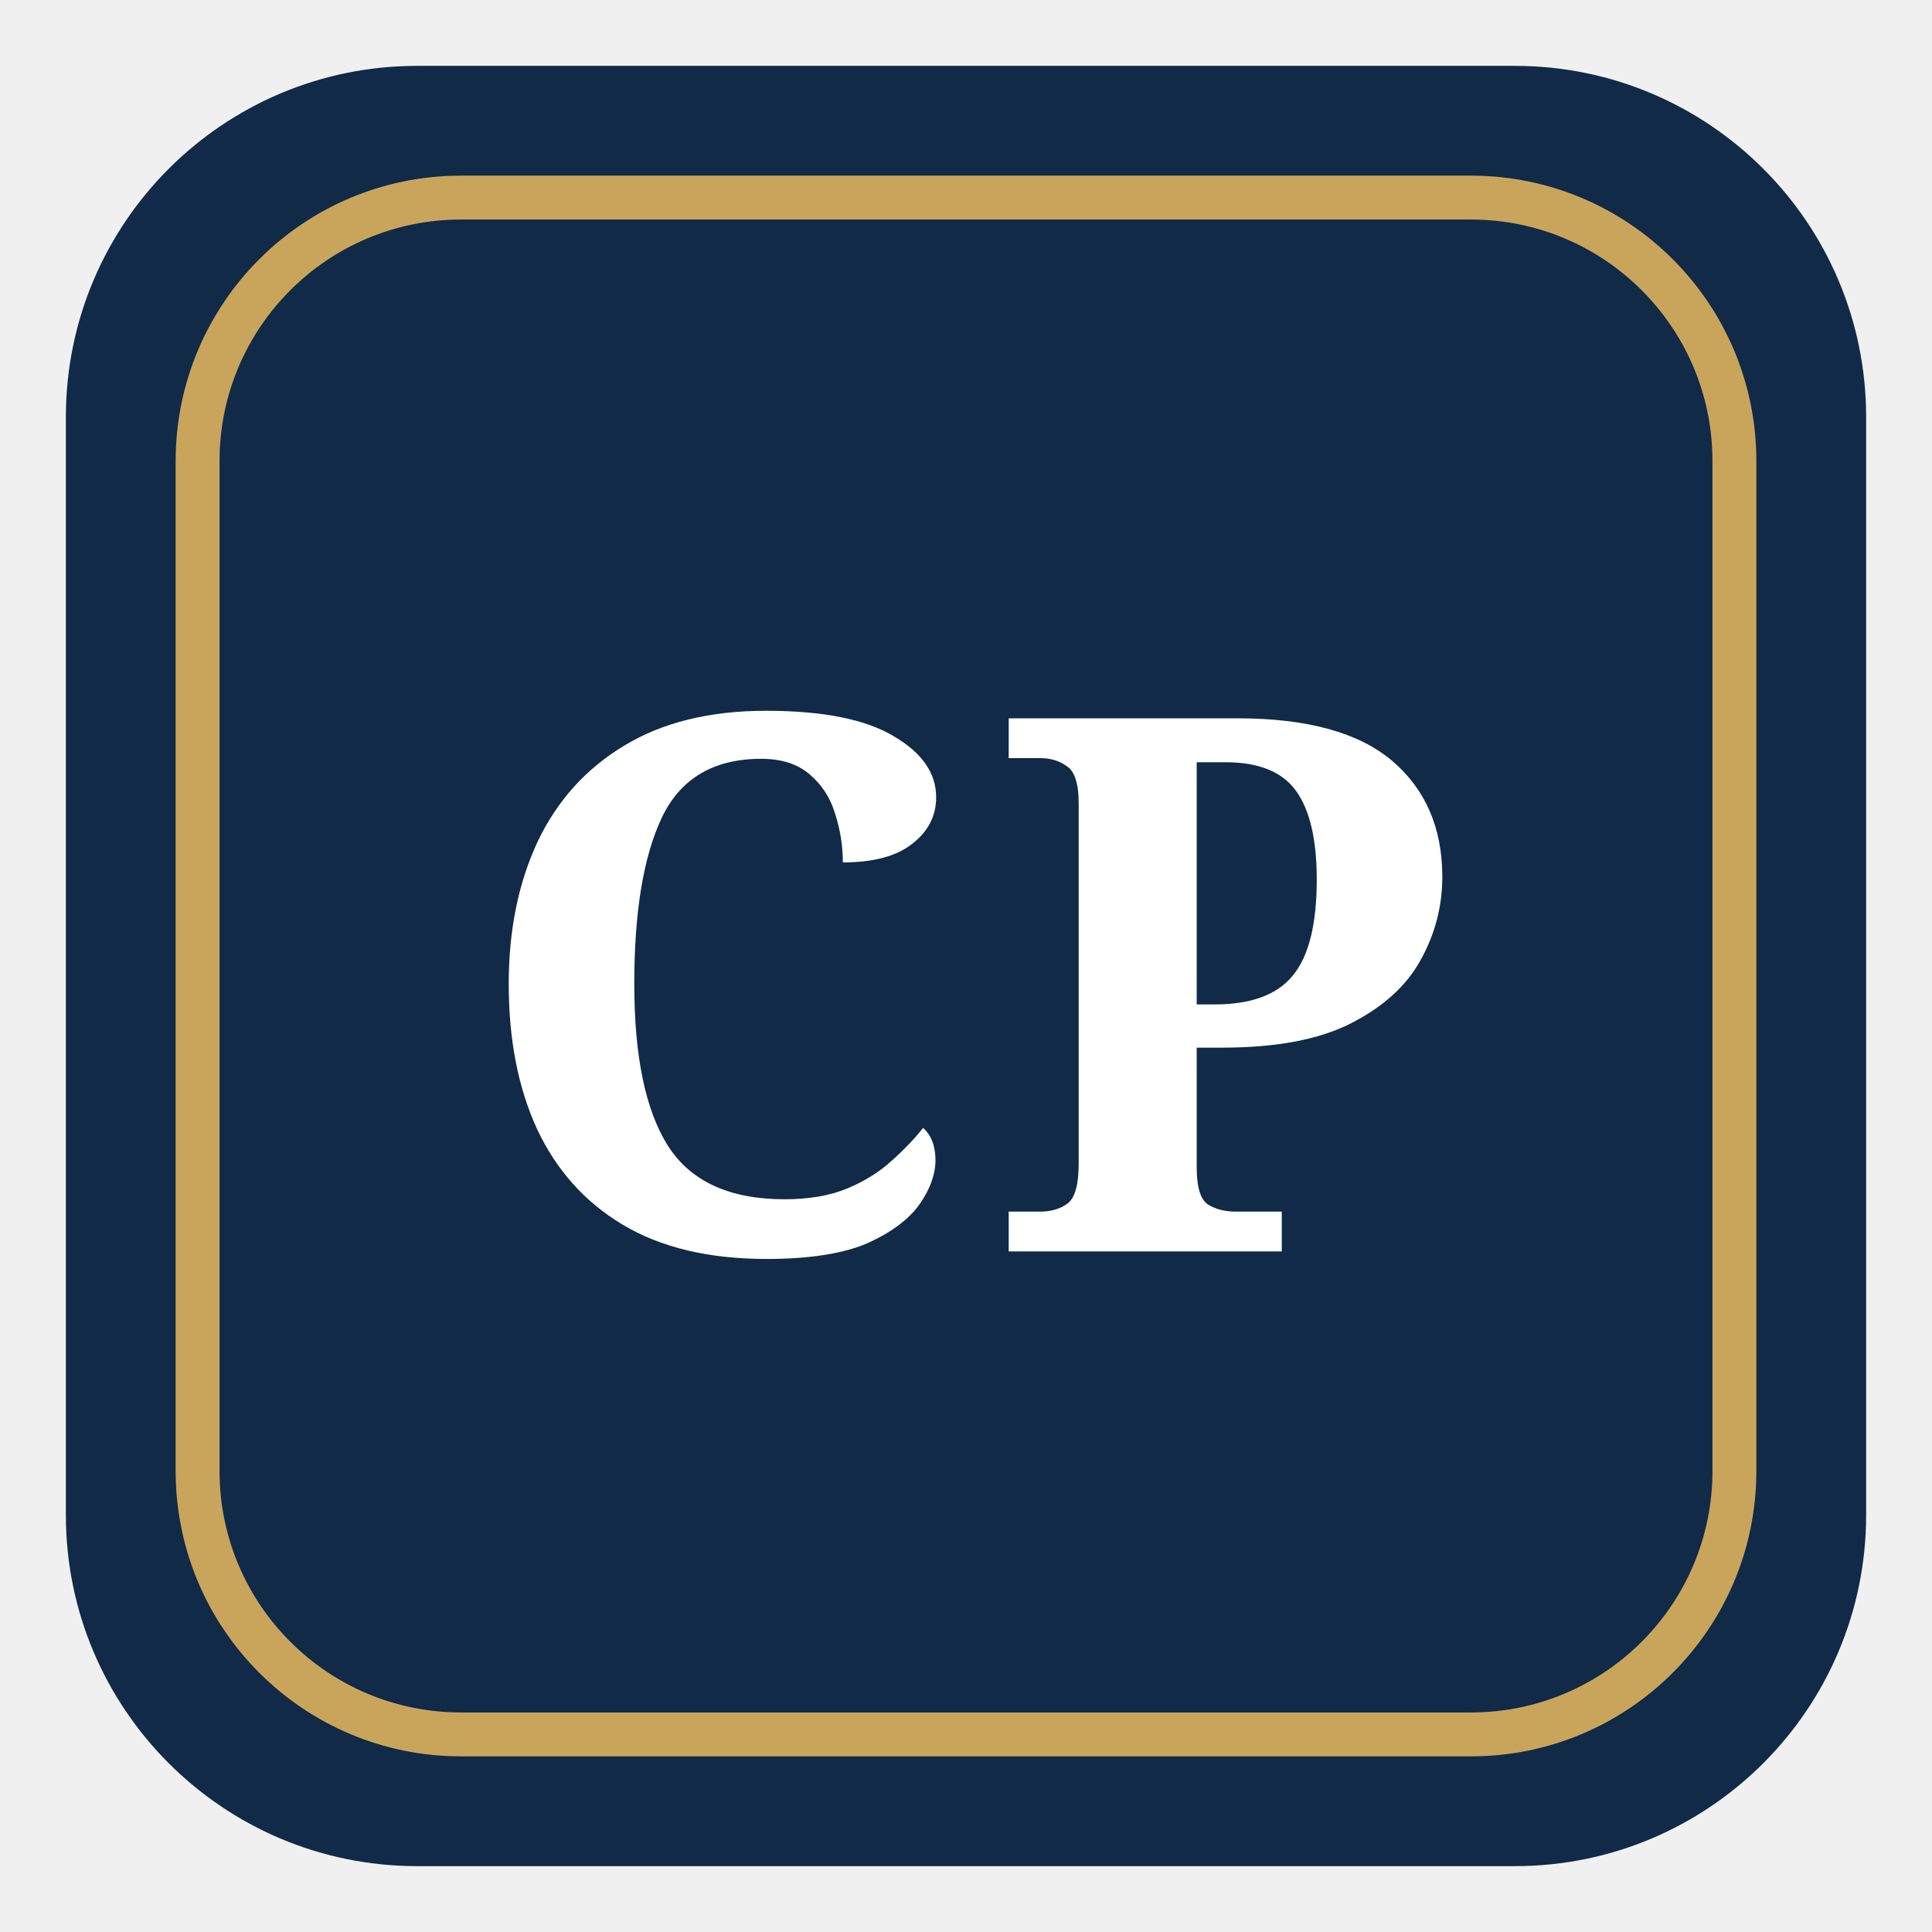
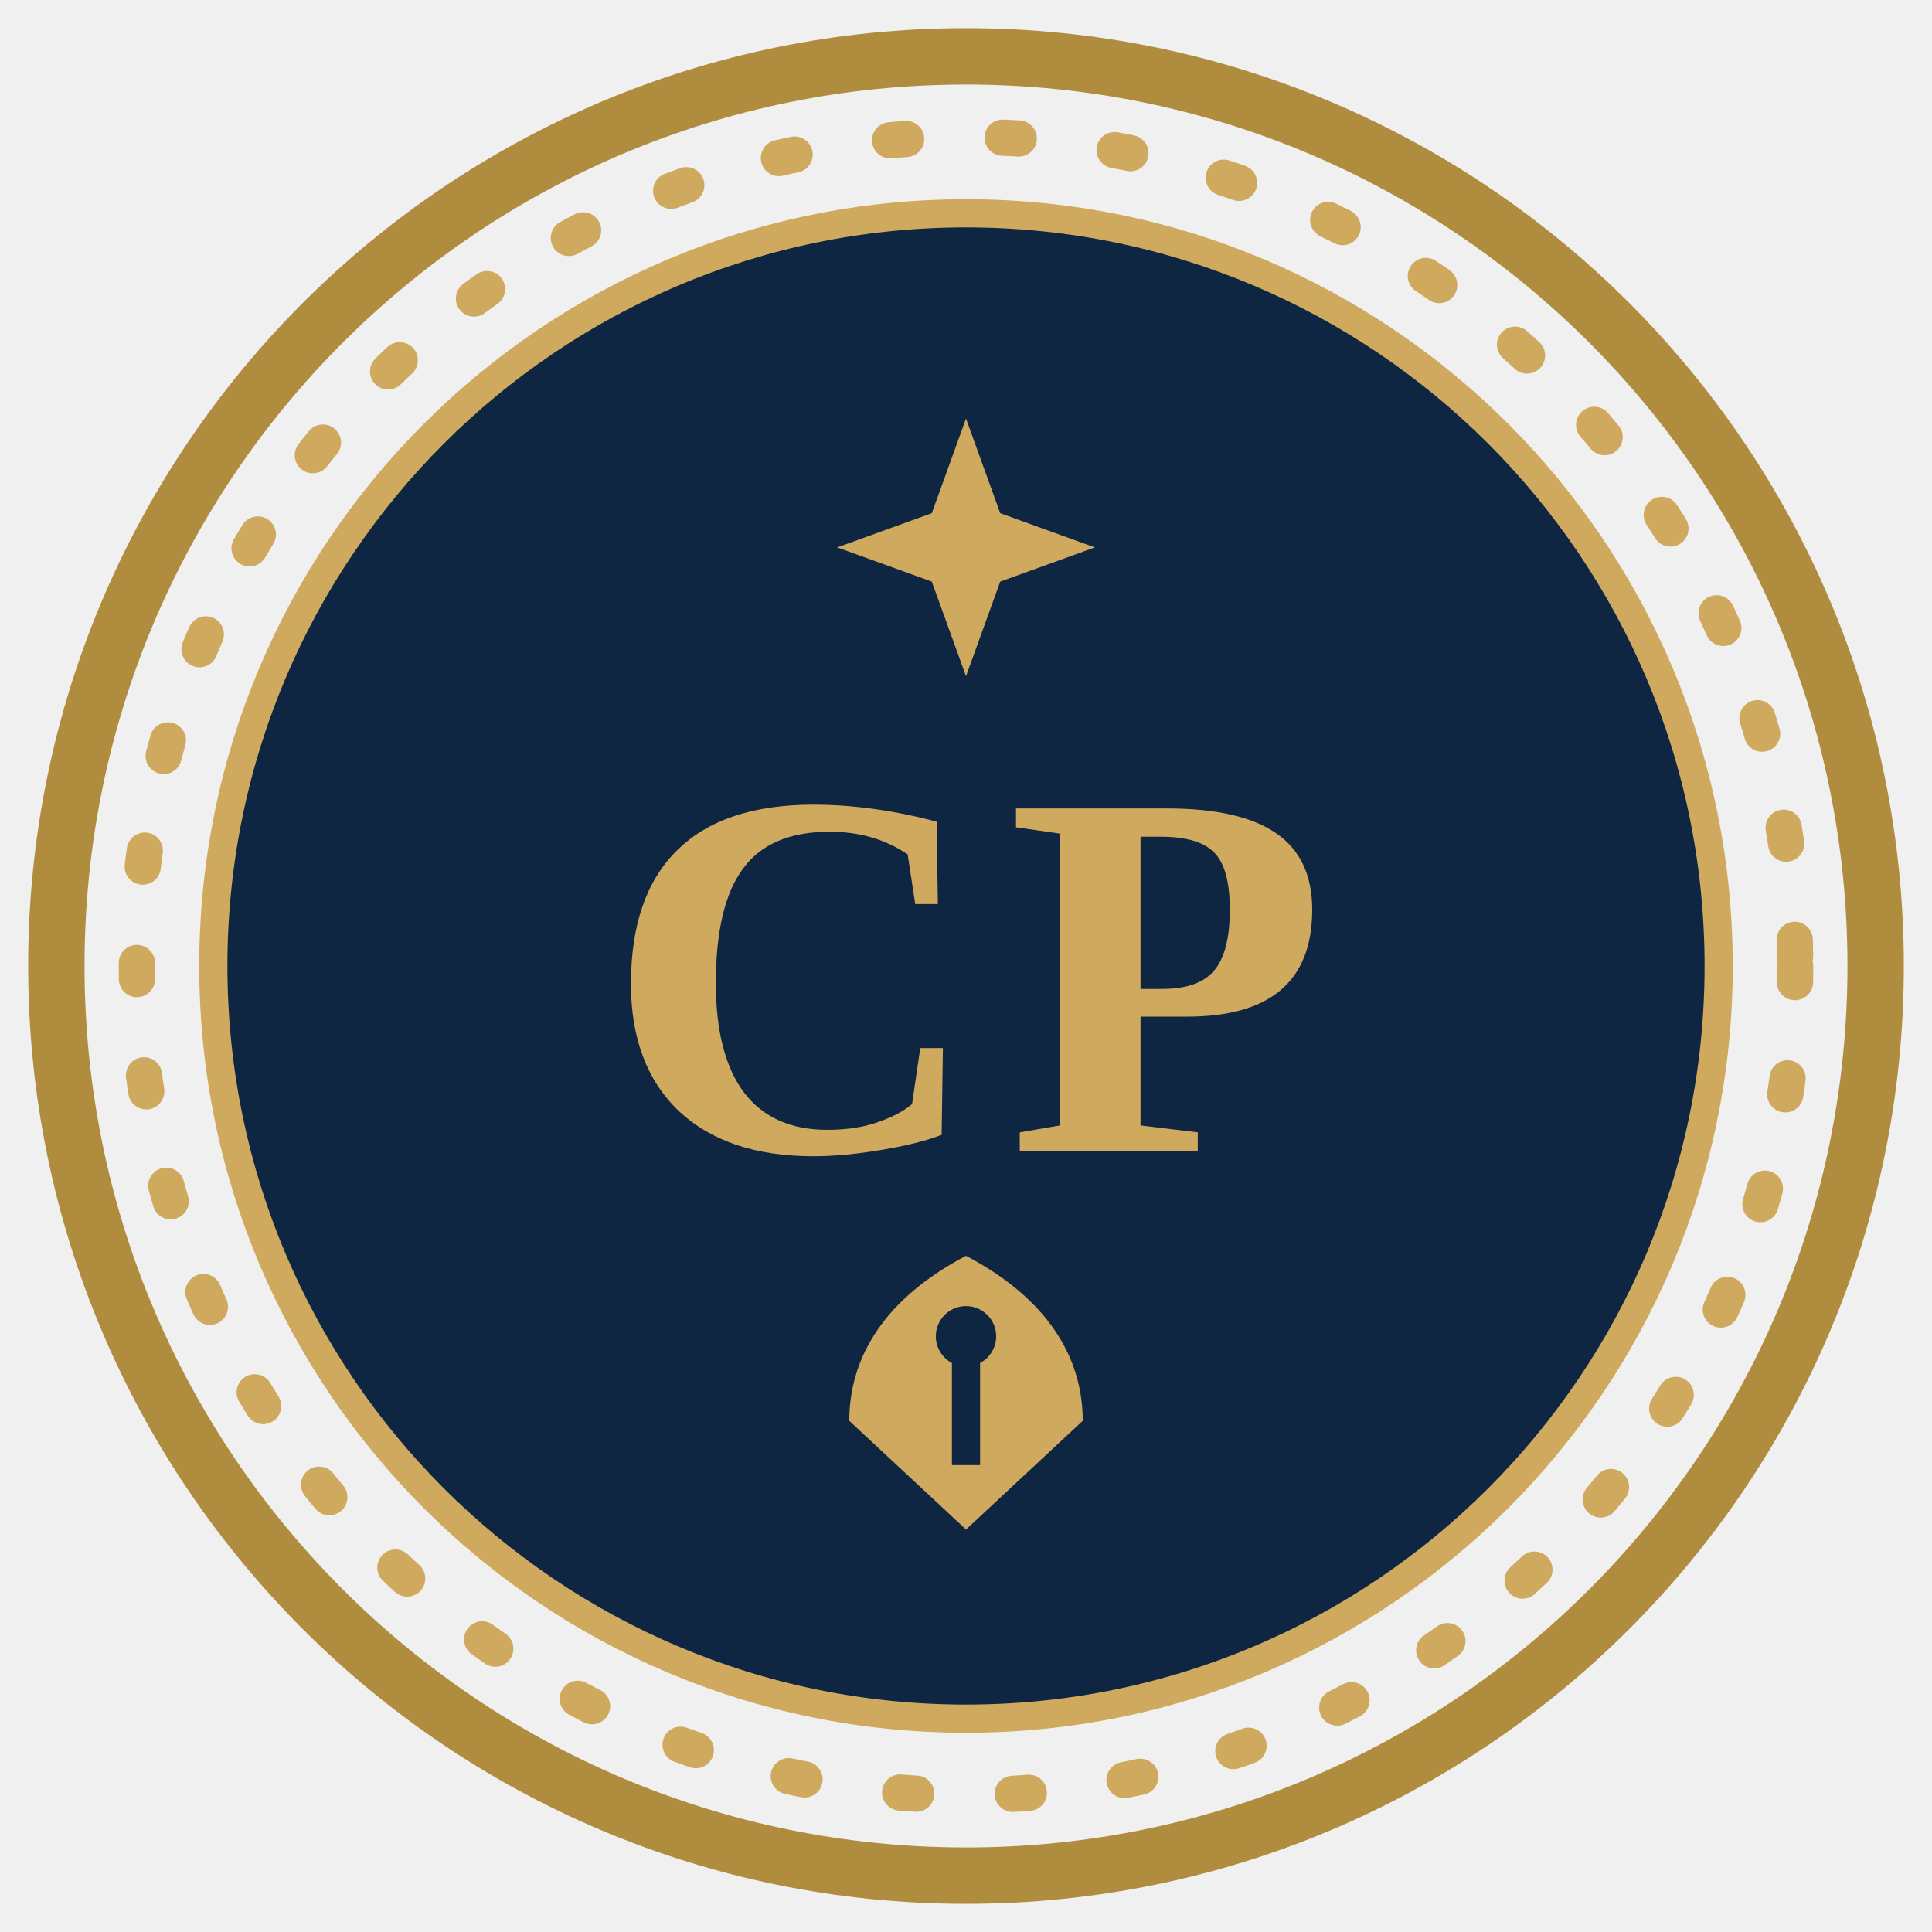
- <svg xmlns="http://www.w3.org/2000/svg" viewBox="0 0 44 44">
-   <rect x="1.5" y="1.5" width="41" height="41" rx="8" fill="#102A47" />
-   <rect x="4.5" y="4.5" width="35" height="35" rx="6" fill="none" stroke="#C9A55C" stroke-width="1" />
-   <text x="22" y="28.5" text-anchor="middle" font-family="Georgia, serif" font-size="17" font-weight="600" fill="#FFFFFF" letter-spacing="0.5">CP</text>
+ <svg xmlns="http://www.w3.org/2000/svg" viewBox="0 0 48 48">
+   <circle cx="24" cy="24" r="22.6" fill="none" stroke="#B08C3E" stroke-width="1.4" />
+   <circle cx="24" cy="24" r="20.6" fill="none" stroke="#CFA95E" stroke-width="0.9" stroke-dasharray="0.4 2.4" stroke-linecap="round" />
+   <circle cx="24" cy="24" r="18.7" fill="#0F2643" />
+   <circle cx="24" cy="24" r="18.7" fill="none" stroke="#CFA95E" stroke-width="0.7" />
+   <path d="M24 10.4l.85 2.35L27.2 13.6l-2.35.85L24 16.8l-.85-2.35-2.35-.85 2.35-.85z" fill="#CFA95E" />
+   <text x="24" y="28.6" text-anchor="middle" font-family="Georgia, 'Times New Roman', serif" font-size="13" font-weight="600" fill="#CFA95E" letter-spacing="0.6">CP</text>
+   <path d="M24 31.2c2 1.05 2.9 2.5 2.9 4.1L24 38l-2.9-2.7c0-1.6.9-3.05 2.9-4.1z" fill="#CFA95E" />
+   <line x1="24" y1="33.1" x2="24" y2="36.4" stroke="#0F2643" stroke-width="0.7" />
+   <circle cx="24" cy="33.2" r="0.75" fill="#0F2643" />
</svg>
